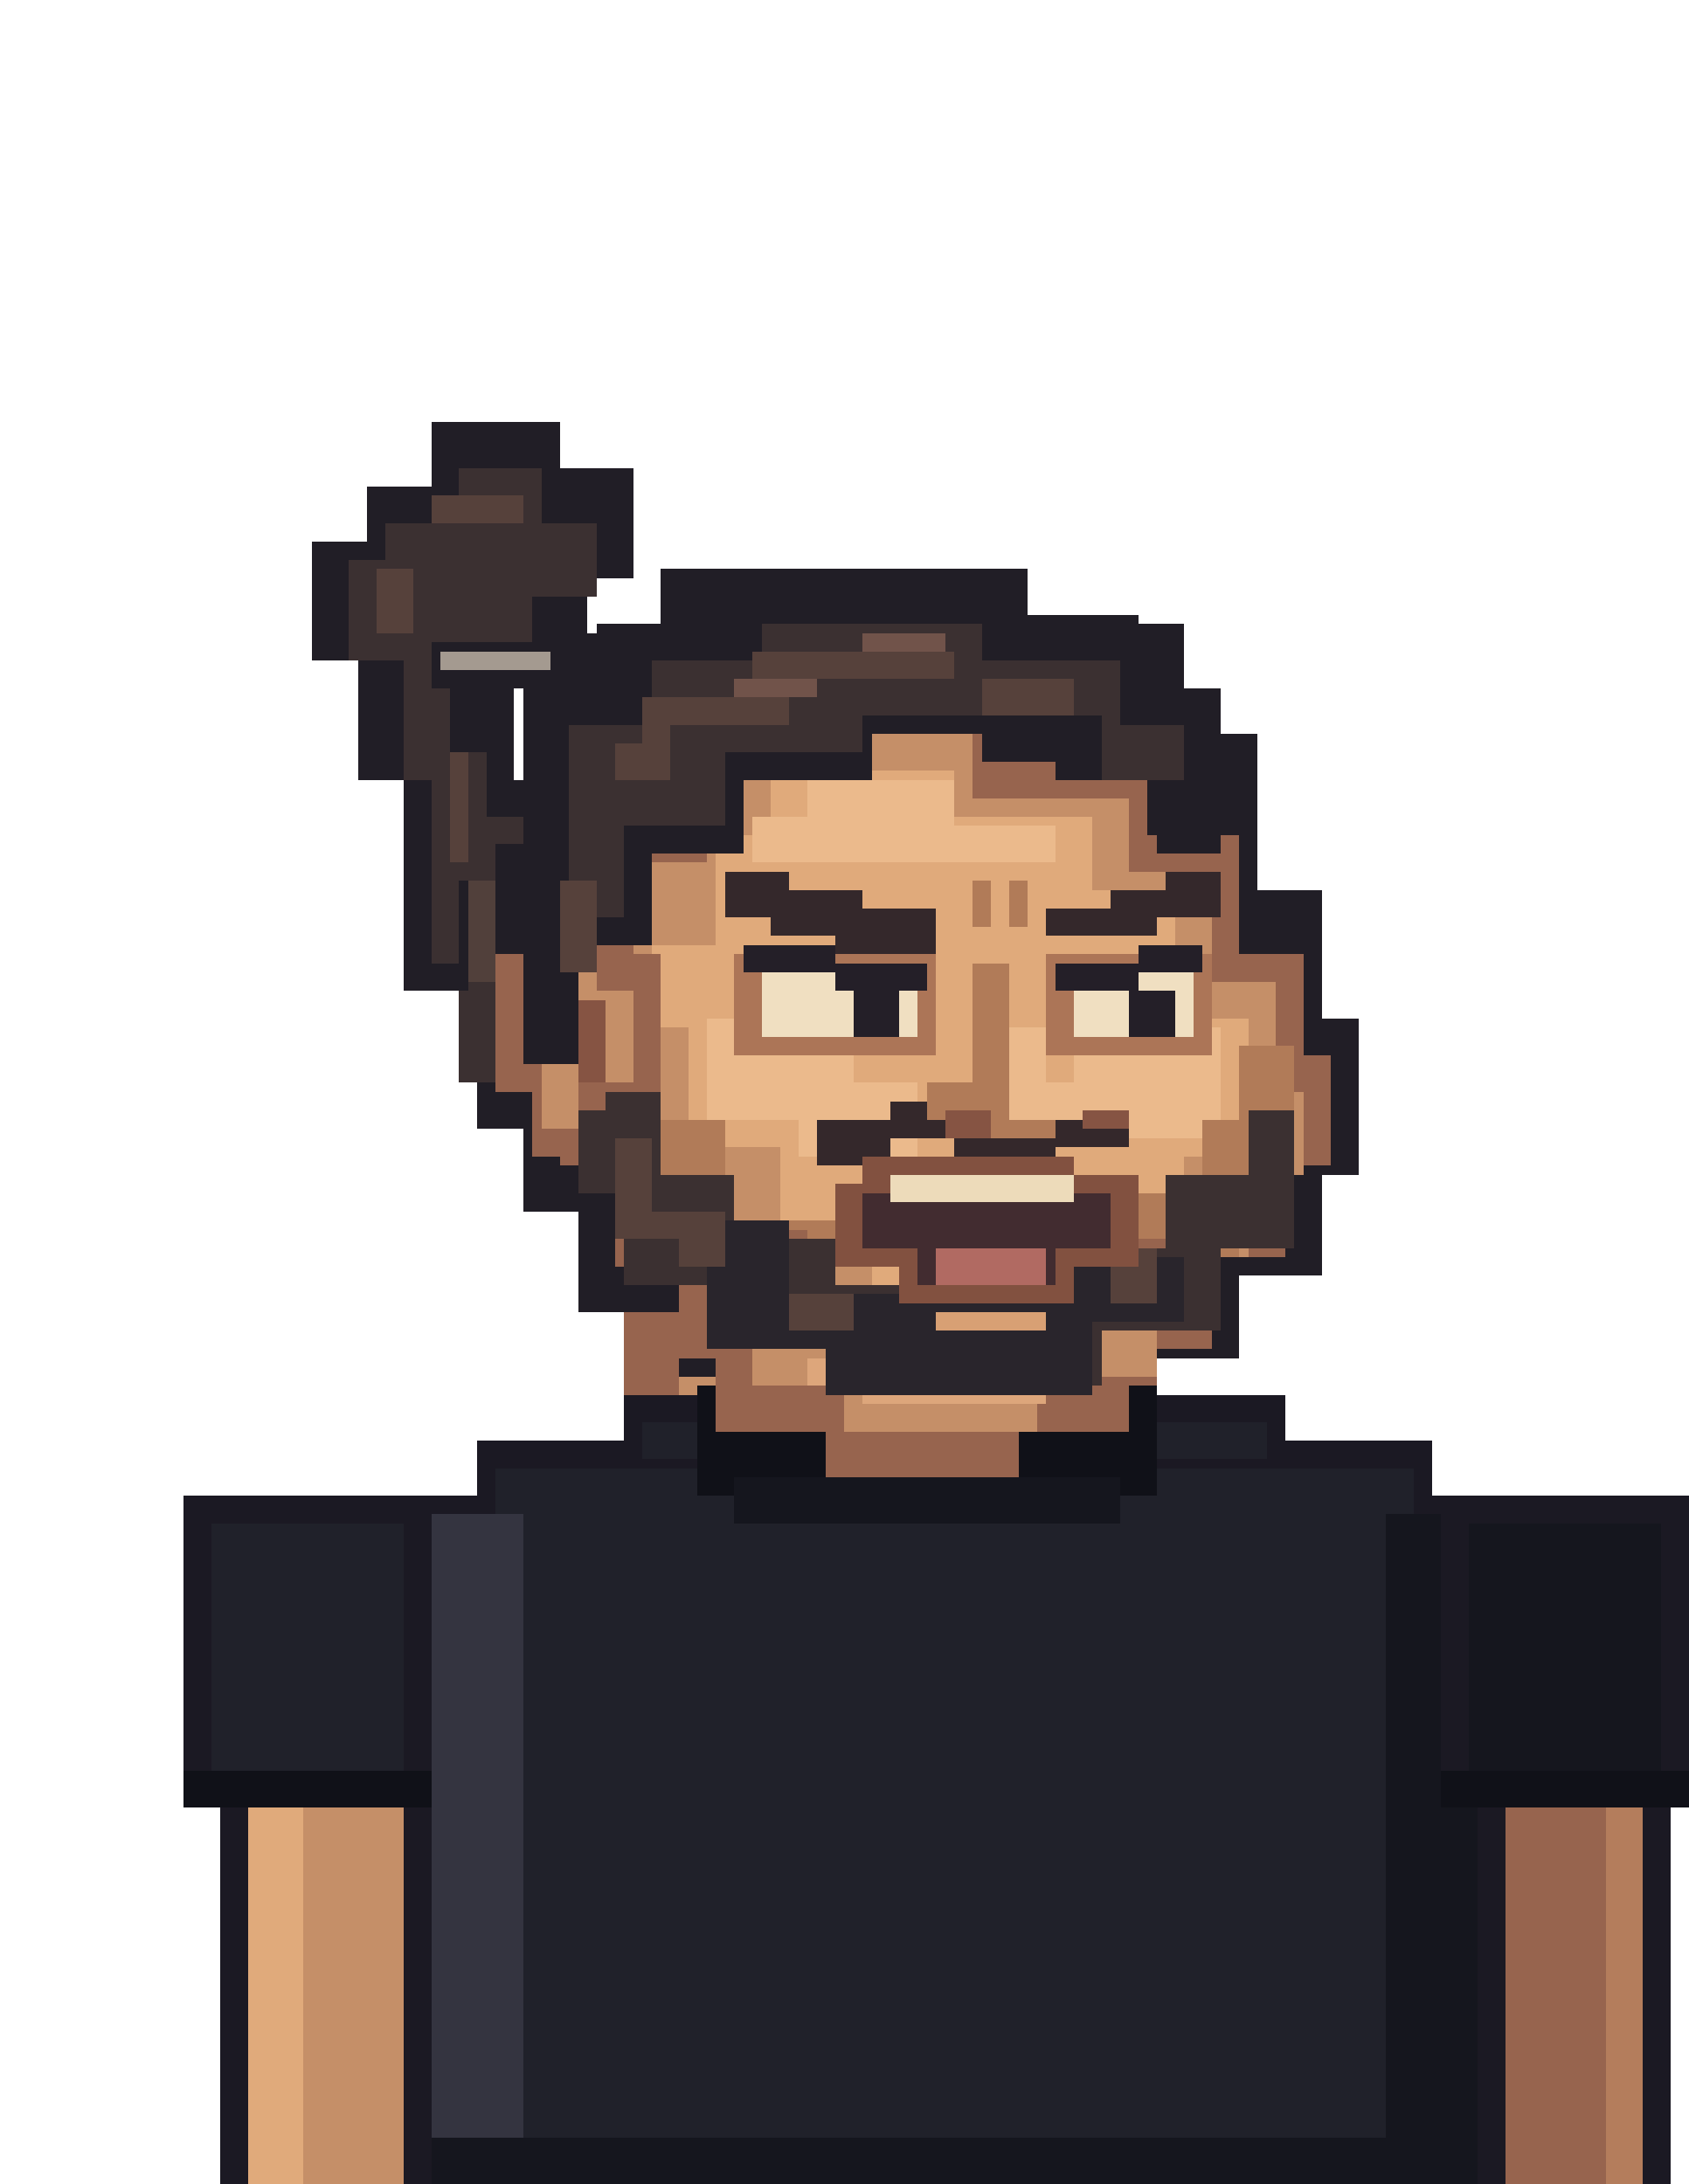
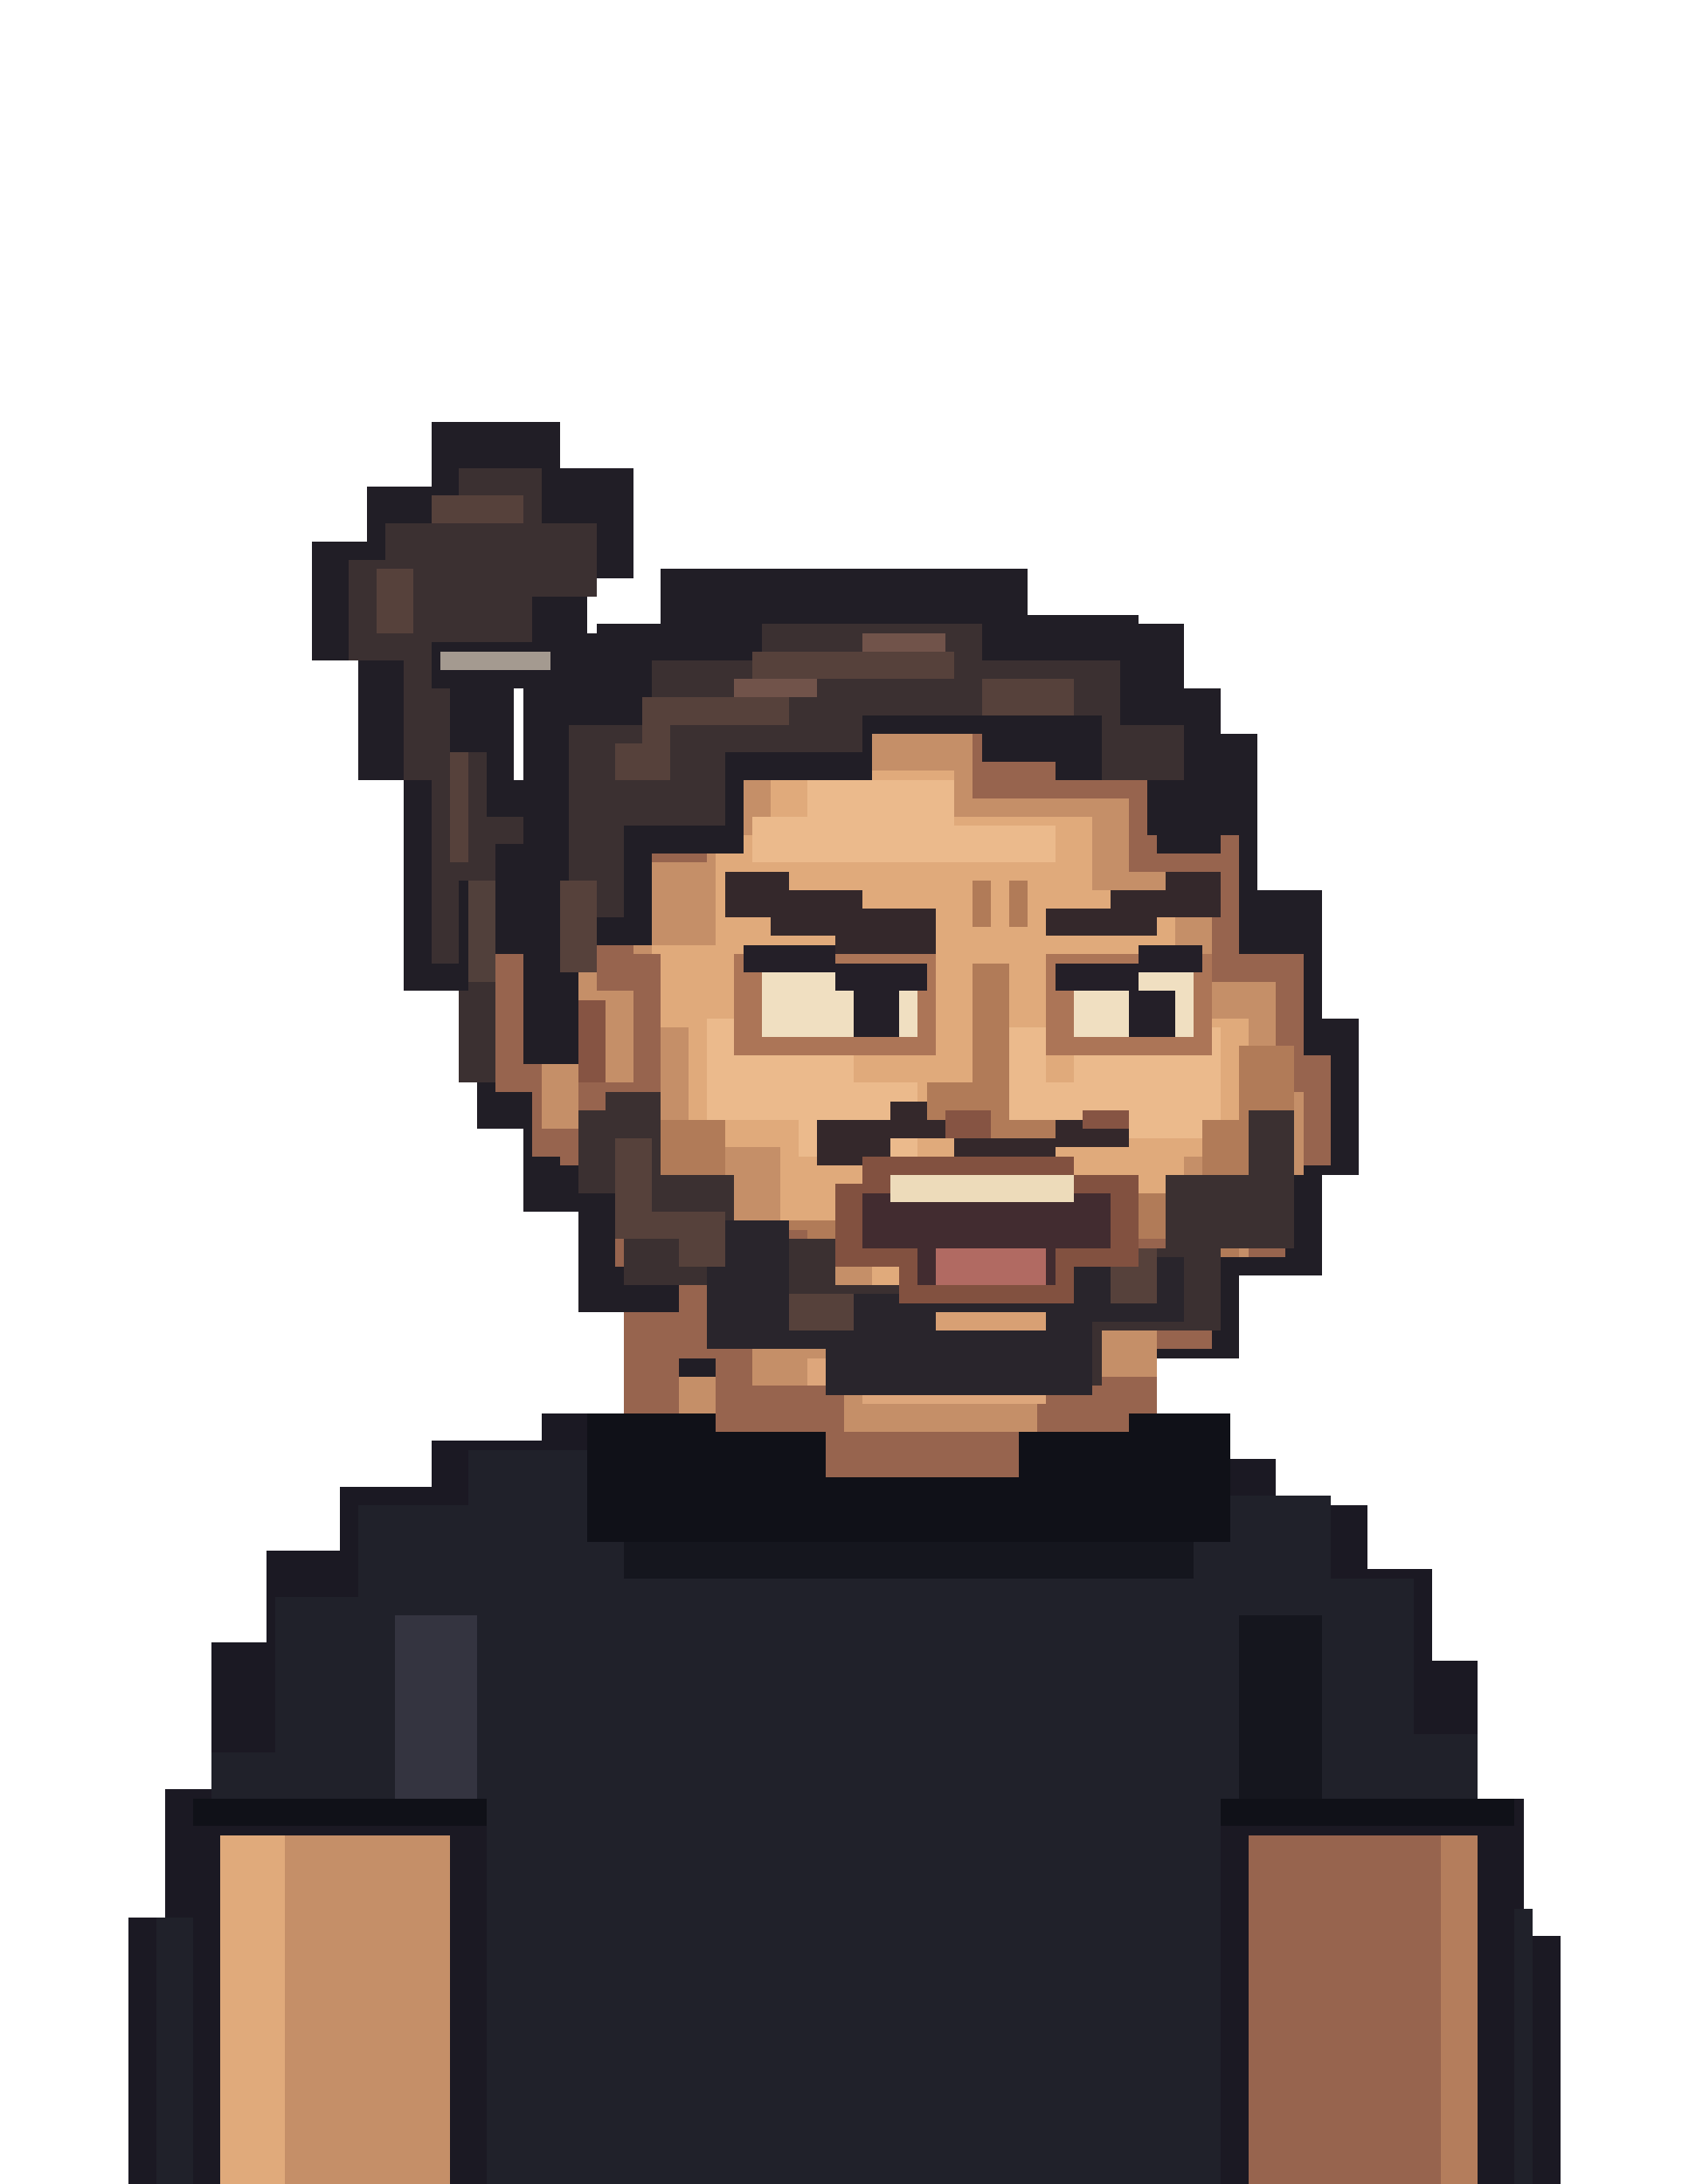
<svg xmlns="http://www.w3.org/2000/svg" width="552" height="714" viewBox="-12 -38 184 238" shape-rendering="crispEdges" data-expression="angry">
  <g id="neck" transform="translate(0 -20)">
    <path fill="#97644e" d="M56 118h58v24h7v16H49v-16h7z" />
    <path fill="#c58f68" d="M62 126h45v17h7v8H56v-8h6z" />
    <path fill="#dda67b" d="M66 134h35v10h7v3H66z" />
  </g>
-   <g id="casual-body">
-     <path fill="#1b1923" d="M12 150h24v54H12zM146 150h24v54h-24z" />
-     <path fill="#c58f68" d="M15 154h18v50H15z" />
-     <path fill="#e0aa7b" d="M15 154h6v50h-6z" />
-     <path fill="#97644e" d="M149 154h18v50h-18z" />
-     <path fill="#b47d5c" d="M163 154h4v50h-4z" />
-     <path fill="#1b1923" d="M56 114h72v5h-72zM40 119h104v6H40zM32 125h120v79H32z" />
-     <path fill="#20212a" d="M58 117h68v4H58zM42 122h100v5H42zM35 127h114v74H35z" />
-     <path fill="#343440" d="M35 127h10v74H35z" />
-     <path fill="#15161e" d="M139 127h10v74h-10z" />
-     <path fill="#15161e" d="M35 195h114v6H35z" />
-     <path fill="#1b1923" d="M8 125h27v33H8zM145 125h27v33h-27z" />
-     <path fill="#20212a" d="M11 128h21v27H11z" />
-     <path fill="#15161e" d="M148 128h21v27h-21z" />
-     <path fill="#101118" d="M8 155h27v4H8zM145 155h27v4h-27z" />
-     <path fill="#101118" d="M64 113h50v12H64z" />
-     <path fill="#15161e" d="M68 123h42v5H68z" />
+   <g id="casual-body" transform="translate(0 4)">
+     <path fill="#1b1923" d="M47 112h68v5h12v5h10v7h7v10h5v15h5v15h4v31H2v-33h4v-14h5v-16h6v-10h8v-7h10v-5h12z" />
+     <path fill="#20212a" d="M49 116h18v8h39v-8h14v5h13v9h9v17h7v19h6v34H5v-33h6v-18h7v-17h9v-10h12v-6h10z" />
+     <path fill="#20212a" d="M40 125h19v12h11v6h28v-6h13v-10h16v8h9v22h6v29h5v14H14v-30h6v-22h8v-13h12z" />
+     <path fill="#20212a" d="M39 127h13v8H39zM70 137h29v4H70zM114 126h12v9h-12zM24 144h6v18h-6z" />
+     <path fill="#20212a" d="M52 141h11v10h10v7h24v-7h10v-11h9v17h-9v43H57v-40h-5zM18 178h8v22h-8zM140 174h9v26h-9z" />
+     <path fill="#20212a" d="M67 159h31v6H67zM60 187h48v5H60zM30 163h15v5H30z" />
+     <rect x="31" y="134" width="9" height="60" fill="#343440" />
+     <rect x="123" y="134" width="9" height="60" fill="#15161e" />
+     <rect x="9" y="154" width="32" height="50" fill="#1b1923" />
+     <rect x="121" y="154" width="32" height="50" fill="#1b1923" />
+     <rect x="9" y="154" width="32" height="3" fill="#101118" />
+     <rect x="121" y="154" width="32" height="3" fill="#101118" />
+     <rect x="12" y="158" width="25" height="46" fill="#c58f68" />
+     <rect x="12" y="158" width="7" height="46" fill="#e0aa7b" />
+     <rect x="124" y="158" width="25" height="46" fill="#97644e" />
+     <rect x="145" y="158" width="4" height="46" fill="#b47d5c" />
+     <rect x="52" y="112" width="70" height="14" fill="#101118" />
+     <rect x="56" y="126" width="62" height="4" fill="#15161e" />
  </g>
  <g id="hair-back" transform="translate(0 -38)">
    <path fill="#211e26" d="M45 69h15v-7h40v6h17v12h8v27h-7v16h-9v7H51v-7H40v-17h-5V85h10z" />
    <path fill="#3b3031" d="M39 89h7v15h-4v14h-4v-14h-3V96h4zM111 82h7v23h-5v15h-6v-9h4z" />
    <path fill="#51403b" d="M39 96h3v11h-3z" />
  </g>
  <g id="ponytail" transform="translate(0 -38)">
    <path fill="#211e26" d="M28 53h7v-7h14v5h8v12h-5v10h-8v16h-5v19h-7V85h-5V72h-5V59h6z" />
    <path fill="#3b3031" d="M30 57h8v-6h9v6h6v8h-7v8h-9v12h-5V72h-6V61h4zM35 82h6v14h-3v9h-3z" />
    <path fill="#56413b" d="M35 54h10v3H35zM29 62h4v7h-4zM37 82h2v12h-2z" />
    <path fill="#211e26" d="M35 70h14v5H35z" />
    <path fill="#a49a90" d="M36 71h12v2H36z" />
  </g>
  <g id="head" transform="translate(0 -38)">
    <path fill="#211e26" d="M57 73h40v4h17v8h11v12h7v14h4v17h-4v11h-9v9h-14v6H76v-4H62v-7H51v-11h-6v-14h-3V99h6V85h9z" />
    <path fill="#97644e" d="M60 78h35v5h18v8h10v13h7v11h3v12h-5v10h-9v8h-13v5H78v-5H65v-7H55v-11h-6v-13h-3v-13h6V89h8z" />
    <path fill="#c58f68" d="M65 80h29v7h17v8h9v12h7v12h3v9h-6v9h-12v8H80v-5H68v-9H58v-12h-6v-15h5V94h8z" />
    <path fill="#e0aa7b" d="M72 84h20v5h15v8h9v14h8v15h-7v9h-13v5H83v-5H73v-10H63v-13h-4v-9h7V91h6z" />
    <path fill="#ebba8c" d="M76 85h16v5h11v4H70v-5h6zM65 111h16v7h7v8H75v-4H65zM105 112h16v12h-16z" />
    <path fill="#b17b58" d="M52 109h7v13h8v11h12v8H68v-6H58v-10h-6zM123 114h6v14h-6v9h-12v7h-11v-5h11v-9h8v-8h4z" />
  </g>
  <g id="double-chin" transform="translate(0 -38)">
    <path fill="#97644e" d="M62 134h14v8h28v-7h16v12h-9v9H99v5H78v-5H66v-8h-4z" />
    <path fill="#c58f68" d="M67 139h9v8h28v-6h10v9h-13v6H80v-5H70v-6h-3z" />
    <path fill="#dda67b" d="M76 148h26v5H82v-2h-6z" />
    <path fill="#ad7658" d="M72 143h7v3h23v-3h6v6H79v-2h-7z" />
  </g>
  <g id="ears" transform="translate(0 -38)">
    <path fill="#97644e" d="M46 99h9v5h5v16h-5v6h-9v-7h-4v-15h4z" />
    <path fill="#c58f68" d="M47 103h6v5h4v10h-6v5h-4z" />
    <path fill="#e0aa7b" d="M47 104h3v7h-3z" />
    <path fill="#865443" d="M51 109h3v9h-3z" />
  </g>
  <g id="hair-front" transform="translate(0 -38)">
    <path fill="#211e26" d="M45 90V76h8v-8h14v-5h30v4h15v8h9v18h-7v-8h-11v-5H83v5H69v8H59v10h-8v13h-6v-14h-3V92h3z" />
    <path fill="#3b3031" d="M50 79h9v-7h12v-4h24v4h15v7h7v6h-9v-7H82v4H67v8H56v10h-6z" />
    <path fill="#56413b" d="M58 76h12v-5h22v3H74v5H61v6h-6v-4h3zM95 74h10v4H95zM49 96h4v10h-4z" />
    <path fill="#71534a" d="M68 74h9v2h-9zM82 69h9v2h-9z" />
  </g>
  <g id="facial-hair" transform="translate(0 -38)">
    <path fill="#3b3031" d="M54 119h6v9h8v7h11v5h24v-4h12v-8h9v-7h5v15h-8v9h-13v6H78v-4H65v-7H56v-10h-5v-9h3z" />
    <path fill="#29252c" d="M65 133h9v8h29v-4h14v7h-10v8H78v-5H65z" />
    <path fill="#56413b" d="M55 124h4v8h8v6h-5v-3h-7zM74 141h7v4h-7zM109 136h5v6h-5z" />
    <path fill="#34282b" d="M77 122h8v-2h9v2h8v-1h9v4h-8v1H92v-2h-7v3h-8z" />
  </g>
  <g id="expression-brows" transform="translate(0 -38)">
    <path fill="#34282b" d="M67 95h7v2h8v2h8v5H79v-2h-7v-2h-5zM102 99h7v-2h6v-2h6v5h-7v2h-12z" />
    <path fill="#b17b58" d="M94 96h2v5h-2zM98 96h2v5h-2z" />
  </g>
  <g id="expression-eyes" transform="translate(0 -38)">
    <path fill="#ac7557" d="M68 104h22v11H68zM102 104h18v11h-18z" />
    <path fill="#f0dfc1" d="M71 106h8v2h9v5H71zM105 108h7v-2h6v7h-13z" />
    <path fill="#241f28" d="M81 108h5v5h-5zM111 108h5v5h-5zM69 103h10v2h10v3H79v-2H69zM103 105h9v-2h7v3h-7v2h-9z" />
  </g>
  <g id="nose" transform="translate(0 -38)">
    <path fill="#b17b58" d="M94 105h4v13h5v6h-9v-2h-5v-4h5z" />
    <path fill="#ebba8c" d="M98 112h4v6h7v4H98z" />
    <path fill="#865443" d="M91 121h5v3h-5zM106 121h5v2h-5z" />
  </g>
  <g id="expression-mouth" transform="translate(0 -38)">
    <path fill="#825140" d="M82 126h23v2h7v10h-7v4H86v-4h-7v-9h3z" />
    <path fill="#422c30" d="M85 128h19v2h5v6h-6v4H88v-4h-6v-6h3z" />
    <path fill="#eddbba" d="M85 128h20v3H85z" />
    <path fill="#b16a62" d="M90 136h12v4H90z" />
    <path fill="#d8a074" d="M90 143h12v2H90z" />
  </g>
</svg>
